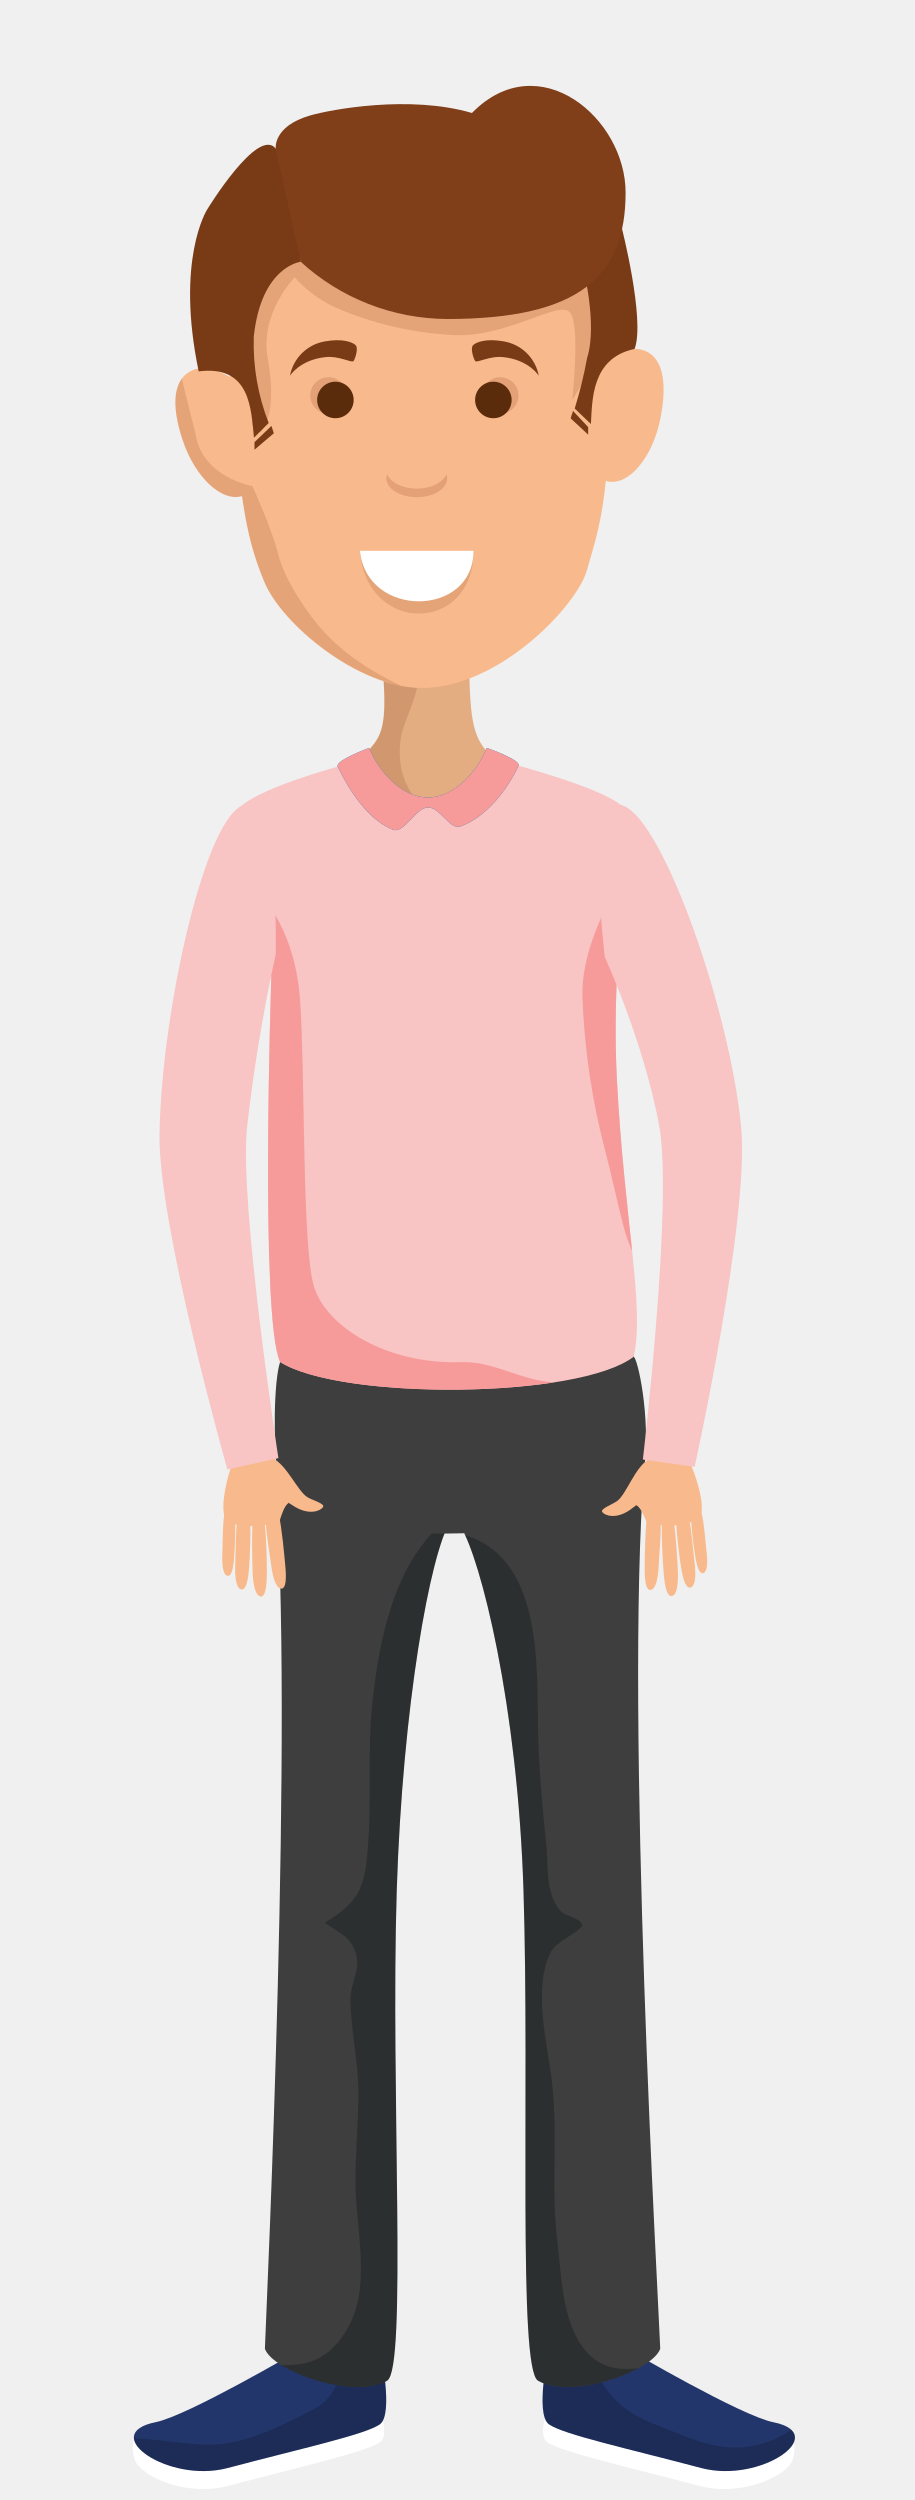
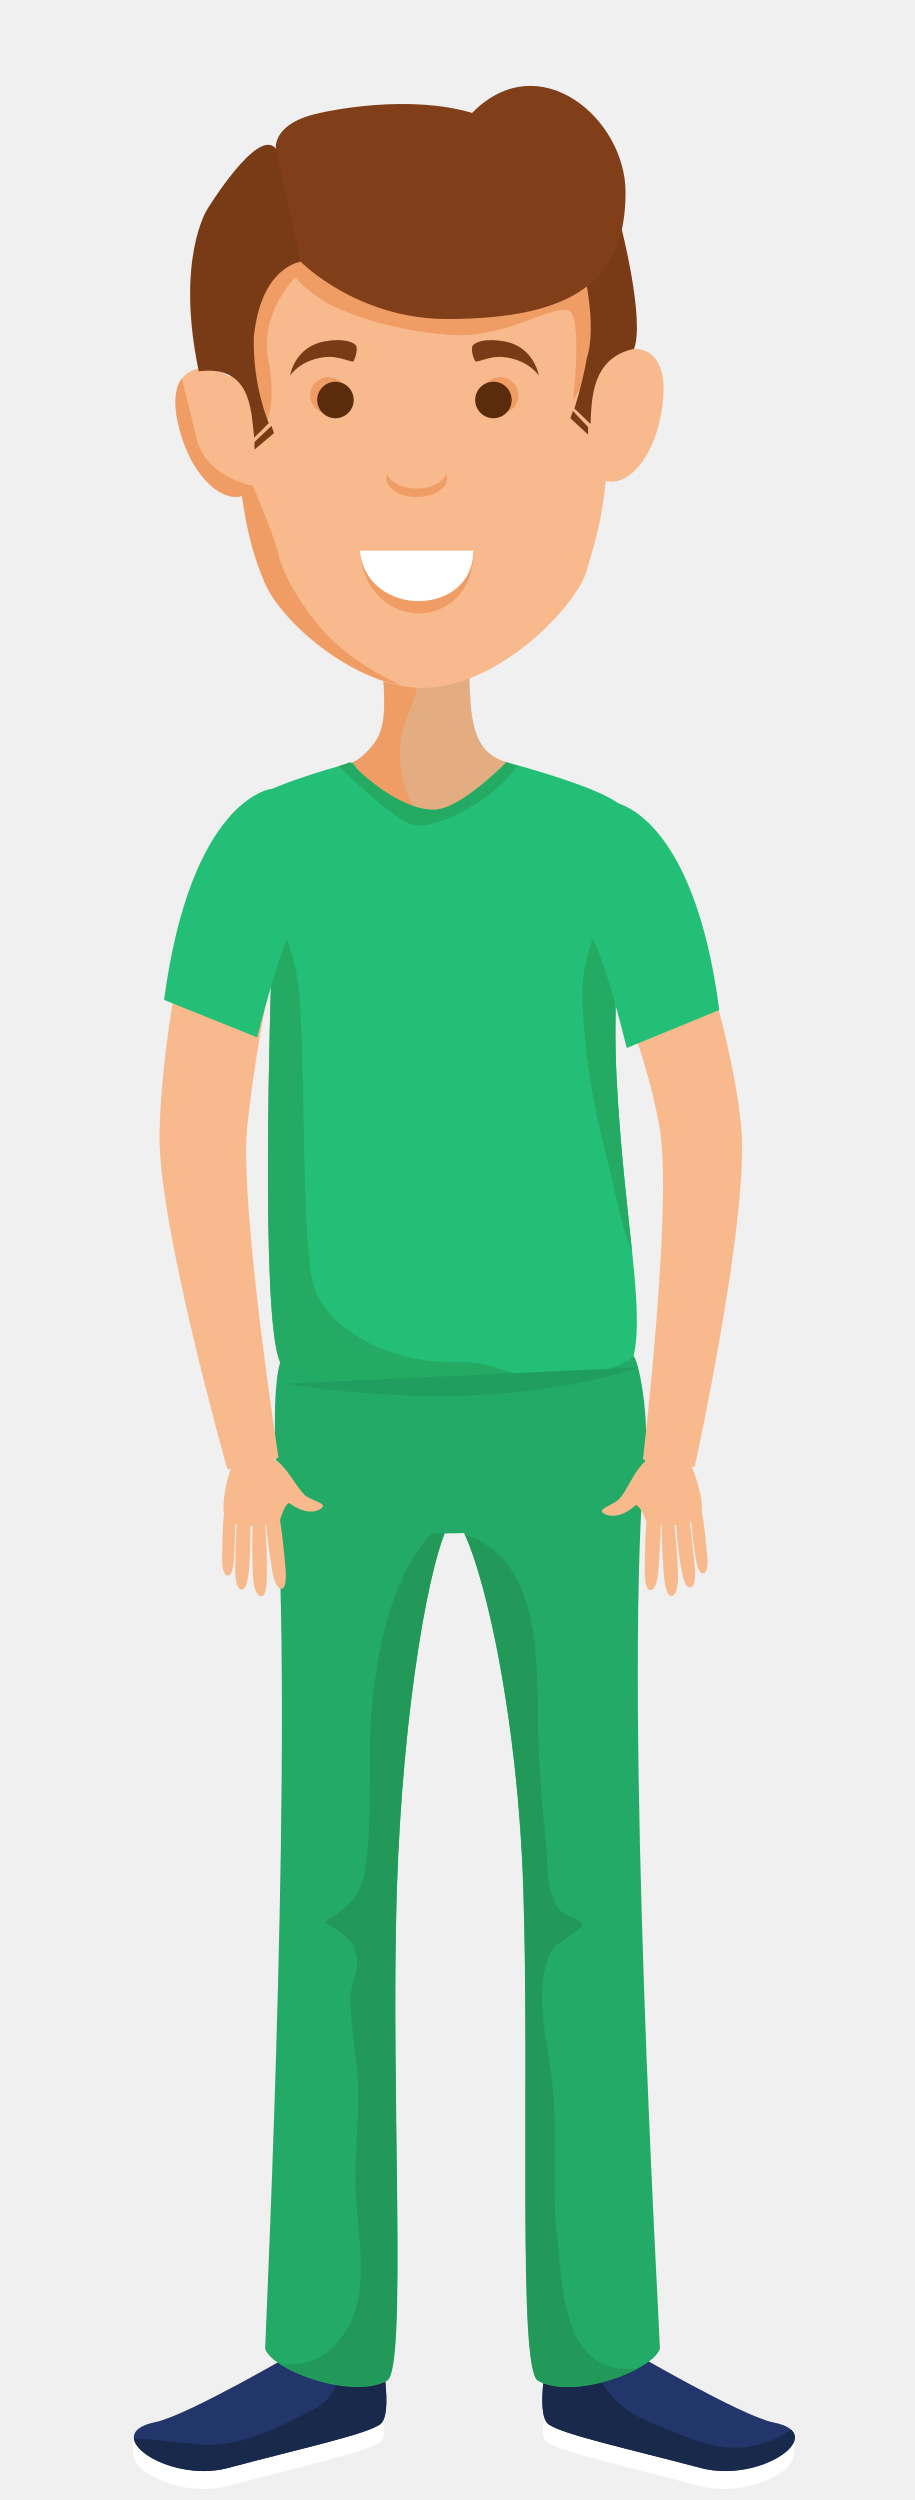
- <svg xmlns="http://www.w3.org/2000/svg" viewBox="0 0 300.52 821.26">
-   <defs>
-     <style>.cls-1{isolation:isolate;}.cls-2{fill:#fff;}.cls-3{fill:#22366b;}.cls-4{fill:#cfcfcf;}.cls-10,.cls-13,.cls-4,.cls-6{mix-blend-mode:multiply;}.cls-5{fill:#3e3e3e;}.cls-6{fill:#b7c1c6;}.cls-7{fill:#f8c4c4;}.cls-8{fill:#f79a9a;}.cls-9{fill:#e3ac81;}.cls-10{fill:#ebe0da;}.cls-11{fill:#f8ba8c;}.cls-12{fill:#793b16;}.cls-13{fill:#eadbd8;}.cls-14{fill:#5b2c0b;}.cls-15{fill:#803e19;}.cls-16{fill:#0874b7;}.cls-17{fill:#2b96f4;}</style>
-   </defs>
-   <g class="cls-1">
-     <g id="OBJECT">
-       <path class="cls-2" d="M74.76,816.67c24.38-6.46,45.14-11.14,50-14.34,3.3-2.16-.06-10.67-.06-10.67L98.42,778,44,800.84s-1.26,5.41,1,8.59C48.87,814.71,62.51,819.91,74.76,816.67Z" />
-       <path class="cls-2" d="M229.85,816.67c-24.38-6.46-45.14-11.14-50-14.34-3.3-2.16.07-10.67.07-10.67L206.19,778l54.43,22.89s1.28,5.41-1,8.59C255.75,814.71,242.1,819.91,229.85,816.67Z" />
-       <path class="cls-3" d="M230.35,810.76c-24.37-6.46-45.24-11-50-14.34s0-24.86,0-24.86l26.36.48S243.41,793.58,254,795.7C273.12,799.53,250,815.94,230.35,810.76Z" />
-       <path class="cls-4" d="M259.91,798.18A32.37,32.37,0,0,1,240.09,804c-5.9-.33-11.4-2.13-16.83-4.37-5.62-2.32-12.27-4.46-17.26-8-7.22-5.1-10.39-12.88-15.17-19.92l-10.5-.2s-4.78,21.51,0,24.86,25.65,7.88,50,14.34C247,815.16,266.21,804,259.91,798.18Z" />
-       <path class="cls-5" d="M151.24,501.37c6.69,10.52,18.82,59,20.73,119.64,2.06,65.48-1.91,157.25,4.78,161.07,11.27,6.44,37.76-3.34,40.14-10.52-.47-13.85-11.72-207.7-5.27-288.71C174.11,461.11,136,477.44,151.24,501.37Z" />
-       <path class="cls-6" d="M192.37,772.24c-7.83-9.22-7.92-25-9.31-36.42-2.2-18.15.53-35.88-2-54.09-1.64-11.83-5.71-28.62-.39-39.93,1.86-4,7.39-5.72,10.24-8.72,1.9-2-4.26-3.65-5.51-4.37-1.75-1-2.94-3.21-3.69-5-2.32-5.43-1.66-12.55-2.29-18.31-1.07-9.82-1.92-19.66-2.42-29.53-1.17-22.77,3.57-63-24.21-71.58,6.86,14.8,17.4,60.47,19.17,116.69,2.06,65.48-1.91,157.25,4.78,161.07,8,4.57,23.67,1,32.94-4.08C203.3,778.75,197.18,777.91,192.37,772.24Z" />
-       <path class="cls-3" d="M74.76,810.76c24.38-6.46,45.24-11,50-14.34s0-24.86,0-24.86L98.42,772S61.7,793.58,51.11,795.7C32,799.53,55.16,815.94,74.76,810.76Z" />
-       <path class="cls-4" d="M124.78,771.56l-14,.26a15.91,15.91,0,0,1-7.93,19.72c-8.18,4.25-17.56,9-26.58,10.83-10.13,2.11-20.82-1-31-1.25a3.31,3.31,0,0,1-1.3-.28c.2,5.94,16.44,13.71,30.78,9.92,24.38-6.46,45.24-11,50-14.34S124.78,771.56,124.78,771.56Z" />
-       <path class="cls-5" d="M148.05,499.54c-6.69,10.51-15.8,60.78-17.71,121.47-2.06,65.48,3.52,157.25-3.17,161.07-11.27,6.44-37.76-3.34-40.15-10.52.5-14.29,9.72-207.4,3.23-288.83C127.77,461,163.28,475.61,148.05,499.54Z" />
-       <path class="cls-6" d="M148.05,499.54c.49-.78.93-1.54,1.32-2.3-19.23,13-24.76,40.2-27.08,62.34-1.63,15.55-.18,31-1.4,46.53-.47,6.07-.91,13.23-5,18.15-2.58,3.13-5.9,5.3-9.29,7.41,3.52,2.34,7.76,4.3,9.51,8,3.34,7-1.24,11-1,18,.31,10.14,2.64,20.09,2.61,30.27s-1.13,20.53-.92,30.79c.31,15.07,5.45,33.79-3.42,47.48-6,9.23-12.54,10.88-21,10.74,8.9,5.57,26.19,10,34.74,5.13,6.69-3.82,1.11-95.59,3.17-161.07C132.25,560.32,141.36,510.05,148.05,499.54Z" />
-       <path class="cls-5" d="M91.46,487.79c-1.88-13.87-1.47-34.4.56-40.38S205,429.17,208.14,445.72c1.24.06,5.67,19.45,3.48,37.13C208.4,508.94,94.57,510.72,91.46,487.79Z" />
-       <path class="cls-7" d="M208.14,445.72C189.87,459.61,112,460,92,447.41c-6.68-14.59-2.89-126.52-2.89-126.52S73.38,271.14,77.94,266c9.28-10.5,63.53-21.76,63.53-21.76S199.19,257,205.5,266c3.07,4.39-5.13,45-2.83,88.87C205.11,401.27,211.92,429.75,208.14,445.72Z" />
-       <path class="cls-8" d="M191.34,327.68a231.33,231.33,0,0,0,7.64,51c2.09,8.12,3.82,16.33,5.91,24.44a60.72,60.72,0,0,0,2.77,7.91c-1.53-14.81-3.79-33.31-5-56.17-1.38-26.4,1-51.61,2.51-68.46C198,299.31,190.91,313.45,191.34,327.68Z" />
-       <path class="cls-8" d="M151.88,447.47c-25,.9-44.8-11.75-48.75-24.87s-2.84-69.46-4.56-94.13c-1.19-17-7.54-30.54-18.72-41.23,3.54,15.51,9.28,33.65,9.28,33.65S85.34,432.82,92,447.41c14.48,9.16,59.48,11.44,90.06,6.7C171.63,453.67,161.91,447.11,151.88,447.47Z" />
-       <path class="cls-9" d="M166.45,250.41s-7.19,12.72-24.3,12.72a34,34,0,0,1-26.25-12.61s3.23-1.17,7.07-6.31,4.33-12.36,1.38-37.81c-3.65-31.56,28.72-34.23,30.06-6.45-.81,32.2.27,39.67,4.29,45.35C161.46,249.2,166.45,250.41,166.45,250.41Z" />
-       <path class="cls-10" d="M131.57,243.07c1.12-8.51,11-21.63,2.47-29.14a21.86,21.86,0,0,0-9.37-4.66c2.59,23.11,2.1,29.86-1.7,34.94s-7.07,6.31-7.07,6.31A39.77,39.77,0,0,0,136.25,262C132.41,257.22,130.58,250.66,131.57,243.07Z" />
-       <path class="cls-11" d="M209.93,114.71c-2.39-.42-5.66.56-8.78,2.52.21-8.64.35-17.75.49-27.38.49-34.42-35.73-51.47-65.7-47.94C98.51,46.31,73.25,61.56,74.06,92c.21,8,.65,19.35,1.48,31.85-4.05-2.44-8.53-3.47-11.41-2.55-7.42,2.39-8.14,11.46-4.07,23.5S72.74,164.94,79.49,163c1.81,12.55,3.86,19.76,7.32,28.14,5.81,14.06,31,34.87,51.78,34.87,25.34,0,50.75-26.93,54.12-38.39,2.88-9.81,5-16.63,6.31-29.67a4.41,4.41,0,0,0,.7.23c7,1.34,14.68-8,17.23-20.71C219.46,124.93,217.59,116,209.93,114.71Z" />
-       <path class="cls-10" d="M104.11,204.85c-4.75-5.83-10.86-15.29-12.65-22.57-2.06-8.38-8.53-22.59-8.53-22.59s-16.33-2.78-18.66-16.9c-.26-1.59-4.34-16.93-4.49-18.52-3.13,4.12-2.77,11.47.28,20.49,4.09,12.05,12.68,20.18,19.43,18.19,1.81,12.55,3.86,19.76,7.32,28.14,5.17,12.51,25.71,30.35,44.78,34.14C121.06,220.11,111.49,213.91,104.11,204.85Z" />
-       <path class="cls-10" d="M201.5,99c-3.73-10.17-2.38-20-11.22-22.37-5.73-1.53-31.77,21-37.47,19.43-12.69-3.62-23.34-8.25-33.41-16.8-3.08-2.62-8.78-7.33-12.74-3.44-2.54,2.5-8.6-2.78-10,.45-3.34,7.58-8-2.14-13.28,4.39-1.63,2-4,13.07-5.9,14.79-2.92,2.65,4.72,23.88,5.06,27.4a138.43,138.43,0,0,1,.26,16.79c.26-.32,2.58,2.77,2.85,2.44,4.72-5.83,3.59-17.27,2.3-24.43-2.68-14.89,8.87-26.52,8.87-26.52A40.69,40.69,0,0,0,110.14,101a111.61,111.61,0,0,0,39,9.08c17.48.86,34.48-11.6,38.06-7.48s.77,28.76.77,28.76S204.16,106.23,201.5,99Z" />
-       <path class="cls-12" d="M98.78,86s0-25.24-8.2-37.2C84.69,41.45,68,68.91,68,68.91S57.59,85.3,65.27,122c17-2.15,17.19,12.3,18.16,21.79,1.71-1.77,4.84-4.83,4.84-4.83a71.19,71.19,0,0,1-4.9-28.39C85.83,87.44,98.78,86,98.78,86Z" />
-       <path class="cls-12" d="M191.32,86.91s5.14,19.44,1.54,30.7a139.3,139.3,0,0,1-4.07,16.59l5.33,5.11c.45-7.73.08-21.7,14.35-24.68,3.57-9.57-4.35-40.33-4.35-40.33Z" />
-       <path class="cls-12" d="M116.18,118.57c-.55.85-4.66-1.76-9.31-1.25-8.44.91-11.62,6.12-11.62,6.12a14.08,14.08,0,0,1,11.6-11.31c5.75-1,8.87.25,9.93,1.21S116.72,117.72,116.18,118.57Z" />
-       <path class="cls-10" d="M118.22,181.05c2.2,27.6,37.36,27.11,37.36,0Z" />
-       <path class="cls-13" d="M136.9,160.52c-4.73,0-8.69-2.05-9.71-4.79a4,4,0,0,0-.27,1.4c0,3.42,4.47,6.19,10,6.19s10-2.77,10-6.19a4,4,0,0,0-.27-1.4C145.59,158.47,141.63,160.52,136.9,160.52Z" />
-       <path class="cls-13" d="M113.92,129.93a6,6,0,1,1-6-6A6,6,0,0,1,113.92,129.93Z" />
-       <path class="cls-14" d="M116.18,131.39a6,6,0,1,1-6-6A6,6,0,0,1,116.18,131.39Z" />
-       <path class="cls-12" d="M156.07,118.57c.54.85,4.65-1.76,9.3-1.25,8.44.91,11.63,6.12,11.63,6.12a14.09,14.09,0,0,0-11.61-11.31c-5.75-1-8.87.25-9.93,1.21S155.52,117.72,156.07,118.57Z" />
-       <path class="cls-13" d="M158.32,129.93a6,6,0,1,0,6-6A6,6,0,0,0,158.32,129.93Z" />
-       <path class="cls-14" d="M156.07,131.39a6,6,0,1,0,6-6A6,6,0,0,0,156.07,131.39Z" />
-       <path class="cls-15" d="M205.51,63.31c0,27.48-15.17,41.48-58.63,41.48A71.83,71.83,0,0,1,98.78,86l-8.2-37.2s-1-7.3,11.28-10.86c6.7-1.94,32.68-6.86,53.17-.82C177,14.68,205.56,38.86,205.51,63.31Z" />
-       <path class="cls-16" d="M159.9,245.68c-3.08,7.66-10.57,16.3-19.33,16.3s-16.25-8.64-19.33-16.3c0,0-11.22,4.17-10.31,6.11,3.62,7.74,10.19,17.79,18.24,20.79,3.55,1.33,7.45-7.33,11.46-7.33s7.18,7.48,10.61,6.26c8.36-3,15.45-12,19.1-20C171.19,249.64,159.9,245.68,159.9,245.68Z" />
-       <polygon class="cls-12" points="193.22 142.79 187.45 137.42 188.24 135 193.22 140.31 193.22 142.79" />
-       <polygon class="cls-12" points="83.6 147.73 89.96 142.33 89.17 139.91 83.6 145.24 83.6 147.73" />
-       <path class="cls-2" d="M118.24,180.93c2.2,22.34,37.32,21.94,37.32,0Z" />
-       <path class="cls-17" d="M112.49,250l-.12-.12S119.82,247.81,112.49,250Z" />
-       <path class="cls-11" d="M230.36,497c1.58-5.69-6.36-26.4-11.17-26.28-4,.1-10.43,16.14-10.18,23.7,1.55.88,2.69,3.93,3.33,5.42S228.78,502.71,230.36,497Z" />
-       <path class="cls-11" d="M218,516.43c-.33-4.14-.71-10.64-.59-16.32a12.6,12.6,0,0,0,3.85-.81c.83,5.27,1.16,12,1.39,16,.33,5.85-.48,8.84-2,9C219.25,524.51,218.39,521.78,218,516.43Z" />
-       <path class="cls-11" d="M223.62,514.2c-.57-3.85-1.35-9.93-1.57-15.25a16,16,0,0,0,4.09-1.11c1.13,4.91,1.5,11.42,2,15.19.68,5.46.07,8.28-1.44,8.51C225.37,521.74,224.37,519.21,223.62,514.2Z" />
-       <path class="cls-11" d="M228.26,510.49a130.07,130.07,0,0,1-1.35-13,13.06,13.06,0,0,0,3.49-.94c1,4.19,1.28,9.74,1.68,13,.58,4.67.06,7.07-1.22,7.27C229.75,516.93,228.89,514.76,228.26,510.49Z" />
-       <path class="cls-11" d="M211.78,514.57c.07-3.9.11-11.45.77-16.73,1.29.11,3.18,1.27,4.42,1,.31,5-.41,11.5-.57,15.29-.23,5.51-1.3,8.19-2.83,8.17C212.26,522.29,211.69,519.62,211.78,514.57Z" />
-       <path class="cls-11" d="M202.85,493c3.06-2.43,5.73-11,10.33-13.66.7,1.1,4.22,6.47,5.18,7.29-3.81,3.29-8.28,7.2-11.4,9.37-4.52,3.15-8.2,1.94-9.11.71C197.07,495.61,201.31,494.19,202.85,493Z" />
-       <path class="cls-7" d="M228.18,481.87l-17-2.41s10-84.66,5.37-109.68c-5.13-27.72-17.86-55.35-17.86-55.35s-6.89-55.09,6.26-49.67,34.75,66.78,38.5,105.33C246.33,399.84,228.18,481.87,228.18,481.87Z" />
-       <path class="cls-11" d="M73.75,498c-2-5.54,4.21-26.83,9-27.1,4-.22,11.7,15.25,12.06,22.81-1.48,1-2.37,4.13-2.88,5.67S75.79,503.55,73.75,498Z" />
-       <path class="cls-11" d="M87.67,516.35c0-4.15-.15-10.66-.73-16.31a12.92,12.92,0,0,1-3.91-.5c-.4,5.32-.18,12-.08,16.06.14,5.86,1.19,8.77,2.76,8.85C87.05,524.51,87.68,521.71,87.67,516.35Z" />
-       <path class="cls-11" d="M81.85,514.59c.26-3.9.55-10,.34-15.34a15.76,15.76,0,0,1-4.16-.77c-.74,5-.58,11.5-.74,15.3-.24,5.5.6,8.26,2.12,8.37C80.72,522.24,81.52,519.63,81.85,514.59Z" />
-       <path class="cls-11" d="M76.94,511.26c.22-3.32.46-8.55.29-13.09a13.4,13.4,0,0,1-3.56-.65c-.62,4.25-.48,9.81-.63,13-.2,4.7.52,7.06,1.81,7.15C76,517.79,76.66,515.57,76.94,511.26Z" />
-       <path class="cls-11" d="M93.69,514c-.39-3.88-1-11.4-2.12-16.61-1.28.22-3.07,1.53-4.32,1.36.1,5,1.34,11.43,1.8,15.2.68,5.47,2,8.06,3.48,7.91C93.84,521.73,94.19,519,93.69,514Z" />
-       <path class="cls-11" d="M100.84,491.74c-3.24-2.18-6.6-10.49-11.4-12.79-.6,1.16-3.68,6.79-4.57,7.68,4.07,3,8.84,6.52,12.12,8.43,4.76,2.77,8.33,1.26,9.14,0C106.83,493.91,102.48,492.83,100.84,491.74Z" />
-       <path class="cls-7" d="M74.7,482.73,91.46,479s-12.9-83.26-10.31-108.57a549.68,549.68,0,0,1,9.43-56.93s1.35-55.19-11.33-48.72S53,333.8,52.4,372.52C51.92,402.4,74.7,482.73,74.7,482.73Z" />
-       <path class="cls-8" d="M159.9,245.68c-3.08,7.66-10.57,16.3-19.33,16.3s-16.25-8.64-19.33-16.3c0,0-11.22,4.17-10.31,6.11,3.62,7.74,10.19,17.79,18.24,20.79,3.55,1.33,7.45-7.33,11.46-7.33s7.18,7.48,10.61,6.26c8.36-3,15.45-12,19.1-20C171.19,249.64,159.9,245.68,159.9,245.68Z" />
+ <svg xmlns="http://www.w3.org/2000/svg" version="1.1" id="Layer_1" x="0px" y="0px" viewBox="0 0 300.5 821.3" style="enable-background:new 0 0 300.5 821.3;" xml:space="preserve">
+   <style type="text/css">
+ 	.st0{fill:#FFFFFF;}
+ 	.st1{fill:#22366B;}
+ 	.st2{fill:#18294C;}
+ 	.st3{fill:#22AA66;}
+ 	.st4{fill:#229958;}
+ 	.st5{fill:#24BF77;}
+ 	.st6{fill:#24AA63;}
+ 	.st7{fill:#E3AC81;}
+ 	.st8{fill:#EF9D65;}
+ 	.st9{fill:#F8BA8C;}
+ 	.st10{fill:#793B16;}
+ 	.st11{fill:#5B2C0B;}
+ 	.st12{fill:#803E19;}
+ 	.st13{fill:#209E5F;}
+ </style>
+   <g id="BACKGROUND">
+ </g>
+   <g id="OBJECT">
+     <g>
+       <g>
+         <g>
+           <g>
+             <path class="st0" d="M74.8,816.7c24.4-6.5,45.1-11.1,50-14.3c3.3-2.2-0.1-10.7-0.1-10.7L98.4,778L44,800.8c0,0-1.3,5.4,1,8.6       C48.9,814.7,62.5,819.9,74.8,816.7z" />
+             <path class="st0" d="M229.8,816.7c-24.4-6.5-45.1-11.1-50-14.3c-3.3-2.2,0.1-10.7,0.1-10.7l26.3-13.7l54.4,22.9       c0,0,1.3,5.4-1,8.6C255.7,814.7,242.1,819.9,229.8,816.7z" />
+             <path class="st1" d="M230.3,810.8c-24.4-6.5-45.2-11-50-14.3s0-24.9,0-24.9l26.4,0.5c0,0,36.7,21.5,47.3,23.7       C273.1,799.5,250,815.9,230.3,810.8z" />
+             <path class="st2" d="M259.9,798.2c-5.4,4-13.4,6.2-19.8,5.9c-5.9-0.3-11.4-2.1-16.8-4.4c-5.6-2.3-12.3-4.5-17.3-8       c-7.2-5.1-10.4-12.9-15.2-19.9l-10.5-0.2c0,0-4.8,21.5,0,24.9c4.8,3.3,25.6,7.9,50,14.3C247,815.2,266.2,804,259.9,798.2z" />
+             <path class="st3" d="M151.2,501.4c6.7,10.5,18.8,58.9,20.7,119.6c2.1,65.5-1.9,157.2,4.8,161.1c11.3,6.4,37.8-3.3,40.1-10.5       c-0.5-13.9-11.7-207.7-5.3-288.7C174.1,461.1,136,477.4,151.2,501.4z" />
+             <path class="st4" d="M192.4,772.2c-7.8-9.2-7.9-25-9.3-36.4c-2.2-18.1,0.5-35.9-2-54.1c-1.6-11.8-5.7-28.6-0.4-39.9       c1.9-4,7.4-5.7,10.2-8.7c1.9-2-4.3-3.6-5.5-4.4c-1.7-1-2.9-3.2-3.7-5c-2.3-5.4-1.7-12.5-2.3-18.3c-1.1-9.8-1.9-19.7-2.4-29.5       c-1.2-22.8,3.6-63-24.2-71.6c6.9,14.8,17.4,60.5,19.2,116.7c2.1,65.5-1.9,157.2,4.8,161.1c8,4.6,23.7,1,32.9-4.1       C203.3,778.8,197.2,777.9,192.4,772.2z" />
+             <path class="st1" d="M74.8,810.8c24.4-6.5,45.2-11,50-14.3s0-24.9,0-24.9L98.4,772c0,0-36.7,21.5-47.3,23.7       C32,799.5,55.2,815.9,74.8,810.8z" />
+             <path class="st2" d="M124.8,771.6l-14,0.3c2.4,7.1,0.2,15.5-7.9,19.7c-8.2,4.3-17.6,9-26.6,10.8c-10.1,2.1-20.8-1-31-1.2       c-0.5,0-0.9-0.1-1.3-0.3c0.2,5.9,16.4,13.7,30.8,9.9c24.4-6.5,45.2-11,50-14.3C129.6,793.1,124.8,771.6,124.8,771.6z" />
+             <path class="st3" d="M148.1,499.5c-6.7,10.5-15.8,60.8-17.7,121.5c-2.1,65.5,3.5,157.2-3.2,161.1c-11.3,6.4-37.8-3.3-40.1-10.5       c0.5-14.3,9.7-207.4,3.2-288.8C127.8,461,163.3,475.6,148.1,499.5z" />
+             <path class="st4" d="M148.1,499.5c0.5-0.8,0.9-1.5,1.3-2.3c-19.2,13-24.8,40.2-27.1,62.3c-1.6,15.6-0.2,31-1.4,46.5       c-0.5,6.1-0.9,13.2-5,18.1c-2.6,3.1-5.9,5.3-9.3,7.4c3.5,2.3,7.8,4.3,9.5,8c3.3,7-1.2,11-1,18c0.3,10.1,2.6,20.1,2.6,30.3       c0,10.3-1.1,20.5-0.9,30.8c0.3,15.1,5.4,33.8-3.4,47.5c-6,9.2-12.5,10.9-21,10.7c8.9,5.6,26.2,10,34.7,5.1       c6.7-3.8,1.1-95.6,3.2-161.1C132.3,560.3,141.4,510.1,148.1,499.5z" />
+             <path class="st3" d="M91.5,487.8c-1.9-13.9-1.5-34.4,0.6-40.4c2-6,112.9-18.2,116.1-1.7c1.2,0.1,5.7,19.4,3.5,37.1       C208.4,508.9,94.6,510.7,91.5,487.8z" />
+             <path class="st5" d="M208.1,445.7C189.9,459.6,112,460,92,447.4c-6.7-14.6-2.9-126.5-2.9-126.5S73.4,271.1,77.9,266       c9.3-10.5,63.5-21.8,63.5-21.8s57.7,12.7,64,21.8c3.1,4.4-5.1,45-2.8,88.9C205.1,401.3,211.9,429.7,208.1,445.7z" />
+             <path class="st6" d="M191.3,327.7c0.5,17.3,3.3,34.2,7.6,51c2.1,8.1,3.8,16.3,5.9,24.4c0.7,2.7,1.7,5.3,2.8,7.9       c-1.5-14.8-3.8-33.3-5-56.2c-1.4-26.4,1-51.6,2.5-68.5C198,299.3,190.9,313.4,191.3,327.7z" />
+             <path class="st6" d="M151.9,447.5c-25,0.9-44.8-11.7-48.8-24.9c-4-13.1-2.8-69.5-4.6-94.1c-1.2-17-7.5-30.5-18.7-41.2       c3.5,15.5,9.3,33.7,9.3,33.7S85.3,432.8,92,447.4c14.5,9.2,59.5,11.4,90.1,6.7C171.6,453.7,161.9,447.1,151.9,447.5z" />
+             <path class="st7" d="M166.4,250.4c0,0-16.1,16.4-25.3,16.4c-11,0-25.3-16.3-25.3-16.3s3.2-1.2,7.1-6.3       c3.9-5.3,4.3-12.4,1.4-37.8c-3.7-31.6,28.7-34.2,30.1-6.5c-0.8,32.2,0.3,39.7,4.3,45.4C161.5,249.2,166.4,250.4,166.4,250.4z" />
+             <path class="st8" d="M131.6,243.1c1.1-8.5,10.9-21.6,2.5-29.1c-2.7-2.4-5.9-3.8-9.4-4.7c2.6,23.1,2.1,29.9-1.7,34.9       c-3.8,5.1-7.1,6.3-7.1,6.3s7.9,12.8,20.7,15.5C132.7,261.2,130.6,250.7,131.6,243.1z" />
+             <path class="st9" d="M209.9,114.7c-2.4-0.4-5.7,0.6-8.8,2.5c0.2-8.6,0.4-17.8,0.5-27.4c0.5-34.4-35.7-51.5-65.7-47.9       C98.5,46.3,73.2,61.6,74.1,92c0.2,8,0.7,19.3,1.5,31.8c-4.1-2.4-8.5-3.5-11.4-2.5c-7.4,2.4-8.1,11.5-4.1,23.5       c4.1,12.1,12.7,20.2,19.4,18.2c1.8,12.6,3.9,19.8,7.3,28.1c5.8,14.1,31,34.9,51.8,34.9c25.3,0,50.7-26.9,54.1-38.4       c2.9-9.8,5-16.6,6.3-29.7c0.2,0.1,0.5,0.2,0.7,0.2c7,1.3,14.7-8,17.2-20.7C219.5,124.9,217.6,116,209.9,114.7z" />
+             <path class="st8" d="M104.1,204.8c-4.8-5.8-10.9-15.3-12.6-22.6c-2.1-8.4-8.5-22.6-8.5-22.6s-16.3-2.8-18.7-16.9       c-0.3-1.6-4.3-16.9-4.5-18.5c-3.1,4.1-2.8,11.5,0.3,20.5c4.1,12.1,12.7,20.2,19.4,18.2c1.8,12.6,3.9,19.8,7.3,28.1       c5.2,12.5,25.7,30.4,44.8,34.1C121.1,220.1,111.5,213.9,104.1,204.8z" />
+             <path class="st8" d="M201.5,99c-3.7-10.2-2.4-20-11.2-22.4c-5.7-1.5-31.8,21.1-37.5,19.4c-12.7-3.6-23.3-8.2-33.4-16.8       c-3.1-2.6-8.8-7.3-12.7-3.4c-2.5,2.5-8.6-2.8-10,0.4c-3.3,7.6-8-2.1-13.3,4.4c-1.6,2-4,13.1-5.9,14.8       c-2.9,2.6,4.7,23.9,5.1,27.4c0.5,5.6,0.4,11.2,0.3,16.8c0.3-0.3,2.6,2.8,2.9,2.4c4.7-5.8,3.6-17.3,2.3-24.4       C85.4,102.7,97,91.1,97,91.1s5.1,6.2,13.4,9.9c11.2,5.1,25.6,8.4,39,9.1c17.5,0.9,34.5-11.6,38.1-7.5       c3.6,4.2,0.8,28.8,0.8,28.8S204.2,106.2,201.5,99z" />
+             <path class="st10" d="M98.8,86c0,0-0.1-25.2-8.2-37.2C84.7,41.5,68,68.9,68,68.9S57.6,85.3,65.3,122       c17-2.2,17.2,12.3,18.2,21.8c1.7-1.8,4.8-4.8,4.8-4.8s-5.4-12.3-4.9-28.4C85.8,87.4,98.8,86,98.8,86z" />
+             <path class="st10" d="M191.3,86.9c0,0,5.1,19.4,1.5,30.7c-1.6,9.1-4.1,16.6-4.1,16.6l5.3,5.1c0.4-7.7,0.1-21.7,14.3-24.7       c3.6-9.6-4.3-40.3-4.3-40.3L191.3,86.9z" />
+             <path class="st10" d="M116.2,118.6c-0.5,0.8-4.7-1.8-9.3-1.3c-8.4,0.9-11.6,6.1-11.6,6.1s1.4-9.6,11.6-11.3       c5.7-1,8.9,0.2,9.9,1.2C117.8,114.3,116.7,117.7,116.2,118.6z" />
+             <path class="st8" d="M118.2,181c2.2,27.6,37.4,27.1,37.4,0H118.2z" />
+             <path class="st8" d="M136.9,160.5c-4.7,0-8.7-2-9.7-4.8c-0.2,0.5-0.3,0.9-0.3,1.4c0,3.4,4.5,6.2,10,6.2s10-2.8,10-6.2       c0-0.5-0.1-0.9-0.3-1.4C145.6,158.5,141.6,160.5,136.9,160.5z" />
+             <path class="st8" d="M113.9,129.9c0,3.3-2.7,6-6,6s-6-2.7-6-6s2.7-6,6-6C111.2,123.9,113.9,126.6,113.9,129.9z" />
+             <path class="st11" d="M116.2,131.4c0,3.3-2.7,6-6,6s-6-2.7-6-6s2.7-6,6-6C113.5,125.4,116.2,128.1,116.2,131.4z" />
+             <path class="st10" d="M156.1,118.6c0.5,0.8,4.7-1.8,9.3-1.3c8.4,0.9,11.6,6.1,11.6,6.1s-1.4-9.6-11.6-11.3       c-5.7-1-8.9,0.2-9.9,1.2C154.4,114.3,155.5,117.7,156.1,118.6z" />
+             <path class="st8" d="M158.3,129.9c0,3.3,2.7,6,6,6s6-2.7,6-6s-2.7-6-6-6C161,123.9,158.3,126.6,158.3,129.9z" />
+             <path class="st11" d="M156.1,131.4c0,3.3,2.7,6,6,6s6-2.7,6-6s-2.7-6-6-6C158.8,125.4,156.1,128.1,156.1,131.4z" />
+             <path class="st12" d="M205.5,63.3c0,27.5-15.2,41.5-58.6,41.5c-29.7,0-48.1-18.8-48.1-18.8l-8.2-37.2c0,0-1-7.3,11.3-10.9       c6.7-1.9,32.7-6.9,53.2-0.8C177,14.7,205.6,38.9,205.5,63.3z" />
+             <polygon class="st10" points="193.2,142.8 187.4,137.4 188.2,135 193.2,140.3      " />
+             <polygon class="st10" points="83.6,147.7 90,142.3 89.2,139.9 83.6,145.2      " />
+             <path class="st0" d="M118.2,180.9c2.2,22.3,37.3,21.9,37.3,0H118.2z" />
+           </g>
+         </g>
+       </g>
    </g>
+     <g>
+       <path class="st9" d="M230.4,497c1.6-5.7-6.4-26.4-11.2-26.3c-4,0.1-10.4,16.1-10.2,23.7c1.6,0.9,2.7,3.9,3.3,5.4    C213,501.4,228.8,502.7,230.4,497z" />
+       <path class="st9" d="M218,516.4c-0.3-4.1-0.7-10.6-0.6-16.3c1.3-0.1,2.6-0.4,3.9-0.8c0.8,5.3,1.2,12,1.4,16c0.3,5.8-0.5,8.8-2,9    C219.2,524.5,218.4,521.8,218,516.4z" />
+       <path class="st9" d="M223.6,514.2c-0.6-3.9-1.4-9.9-1.6-15.3c1.3-0.1,2.9-0.6,4.1-1.1c1.1,4.9,1.5,11.4,2,15.2    c0.7,5.5,0.1,8.3-1.4,8.5C225.4,521.7,224.4,519.2,223.6,514.2z" />
+       <path class="st9" d="M228.3,510.5c-0.5-3.3-1.2-8.5-1.3-13c1.1-0.1,2.5-0.5,3.5-0.9c1,4.2,1.3,9.7,1.7,13c0.6,4.7,0.1,7.1-1.2,7.3    C229.7,516.9,228.9,514.8,228.3,510.5z" />
+       <path class="st9" d="M211.8,514.6c0.1-3.9,0.1-11.4,0.8-16.7c1.3,0.1,3.2,1.3,4.4,1c0.3,5-0.4,11.5-0.6,15.3    c-0.2,5.5-1.3,8.2-2.8,8.2C212.3,522.3,211.7,519.6,211.8,514.6z" />
+       <path class="st9" d="M202.8,493c3.1-2.4,5.7-11,10.3-13.7c0.7,1.1,4.2,6.5,5.2,7.3c-3.8,3.3-8.3,7.2-11.4,9.4    c-4.5,3.1-8.2,1.9-9.1,0.7C197.1,495.6,201.3,494.2,202.8,493z" />
+     </g>
+     <path class="st9" d="M228.2,481.9l-17-2.4c0,0,10-84.7,5.4-109.7c-5.1-27.7-17.9-55.3-17.9-55.3s-6.9-55.1,6.3-49.7   s34.7,66.8,38.5,105.3C246.3,399.8,228.2,481.9,228.2,481.9z" />
+     <g>
+       <path class="st9" d="M73.8,498c-2-5.5,4.2-26.8,9-27.1c4-0.2,11.7,15.3,12.1,22.8c-1.5,1-2.4,4.1-2.9,5.7    C91.4,500.9,75.8,503.5,73.8,498z" />
+       <path class="st9" d="M87.7,516.3c0-4.1-0.1-10.7-0.7-16.3c-1.3,0-2.6-0.1-3.9-0.5c-0.4,5.3-0.2,12-0.1,16.1    c0.1,5.9,1.2,8.8,2.8,8.8C87.1,524.5,87.7,521.7,87.7,516.3z" />
+       <path class="st9" d="M81.9,514.6c0.3-3.9,0.5-10,0.3-15.3c-1.3,0-3-0.4-4.2-0.8c-0.7,5-0.6,11.5-0.7,15.3    c-0.2,5.5,0.6,8.3,2.1,8.4C80.7,522.2,81.5,519.6,81.9,514.6z" />
+       <path class="st9" d="M76.9,511.3c0.2-3.3,0.5-8.5,0.3-13.1c-1.1,0-2.5-0.3-3.6-0.7c-0.6,4.3-0.5,9.8-0.6,13    c-0.2,4.7,0.5,7.1,1.8,7.1C76,517.8,76.7,515.6,76.9,511.3z" />
+       <path class="st9" d="M93.7,514c-0.4-3.9-1-11.4-2.1-16.6c-1.3,0.2-3.1,1.5-4.3,1.4c0.1,5,1.3,11.4,1.8,15.2c0.7,5.5,2,8.1,3.5,7.9    C93.8,521.7,94.2,519,93.7,514z" />
+       <path class="st9" d="M100.8,491.7c-3.2-2.2-6.6-10.5-11.4-12.8c-0.6,1.2-3.7,6.8-4.6,7.7c4.1,3,8.8,6.5,12.1,8.4    c4.8,2.8,8.3,1.3,9.1,0C106.8,493.9,102.5,492.8,100.8,491.7z" />
+     </g>
+     <path class="st9" d="M74.7,482.7l16.8-3.8c0,0-12.9-83.3-10.3-108.6c2.9-28,9.4-56.9,9.4-56.9s1.3-55.2-11.3-48.7   c-12.7,6.5-26.2,69.1-26.9,107.8C51.9,402.4,74.7,482.7,74.7,482.7z" />
+     <path class="st5" d="M88.9,259.2c0,0-26.2,3.4-35,69.3l30.6,12.3c0,0,8.7-35,13-38S92.6,258,88.9,259.2z" />
+     <path class="st5" d="M201.7,263.6c0,0,26.1,3.1,34.6,68.2l-30.4,12.5c0,0-8.4-34.6-12.5-37.6C189.2,303.7,198.2,262.5,201.7,263.6z   " />
+     <path class="st13" d="M210,449.2c-36.6,11.8-77.8,11.2-116.6,5.4" />
  </g>
+   <path class="st6" d="M111.3,251.7c0,0,17.7,17.6,24.4,19.3c6.7,1.7,25.5-7.1,34.3-19.3l-3.6-1.3c0,0-15.1,15.8-24.2,15.6  c-9.2-0.2-20-8.2-27.2-15.6L111.3,251.7z" />
</svg>
